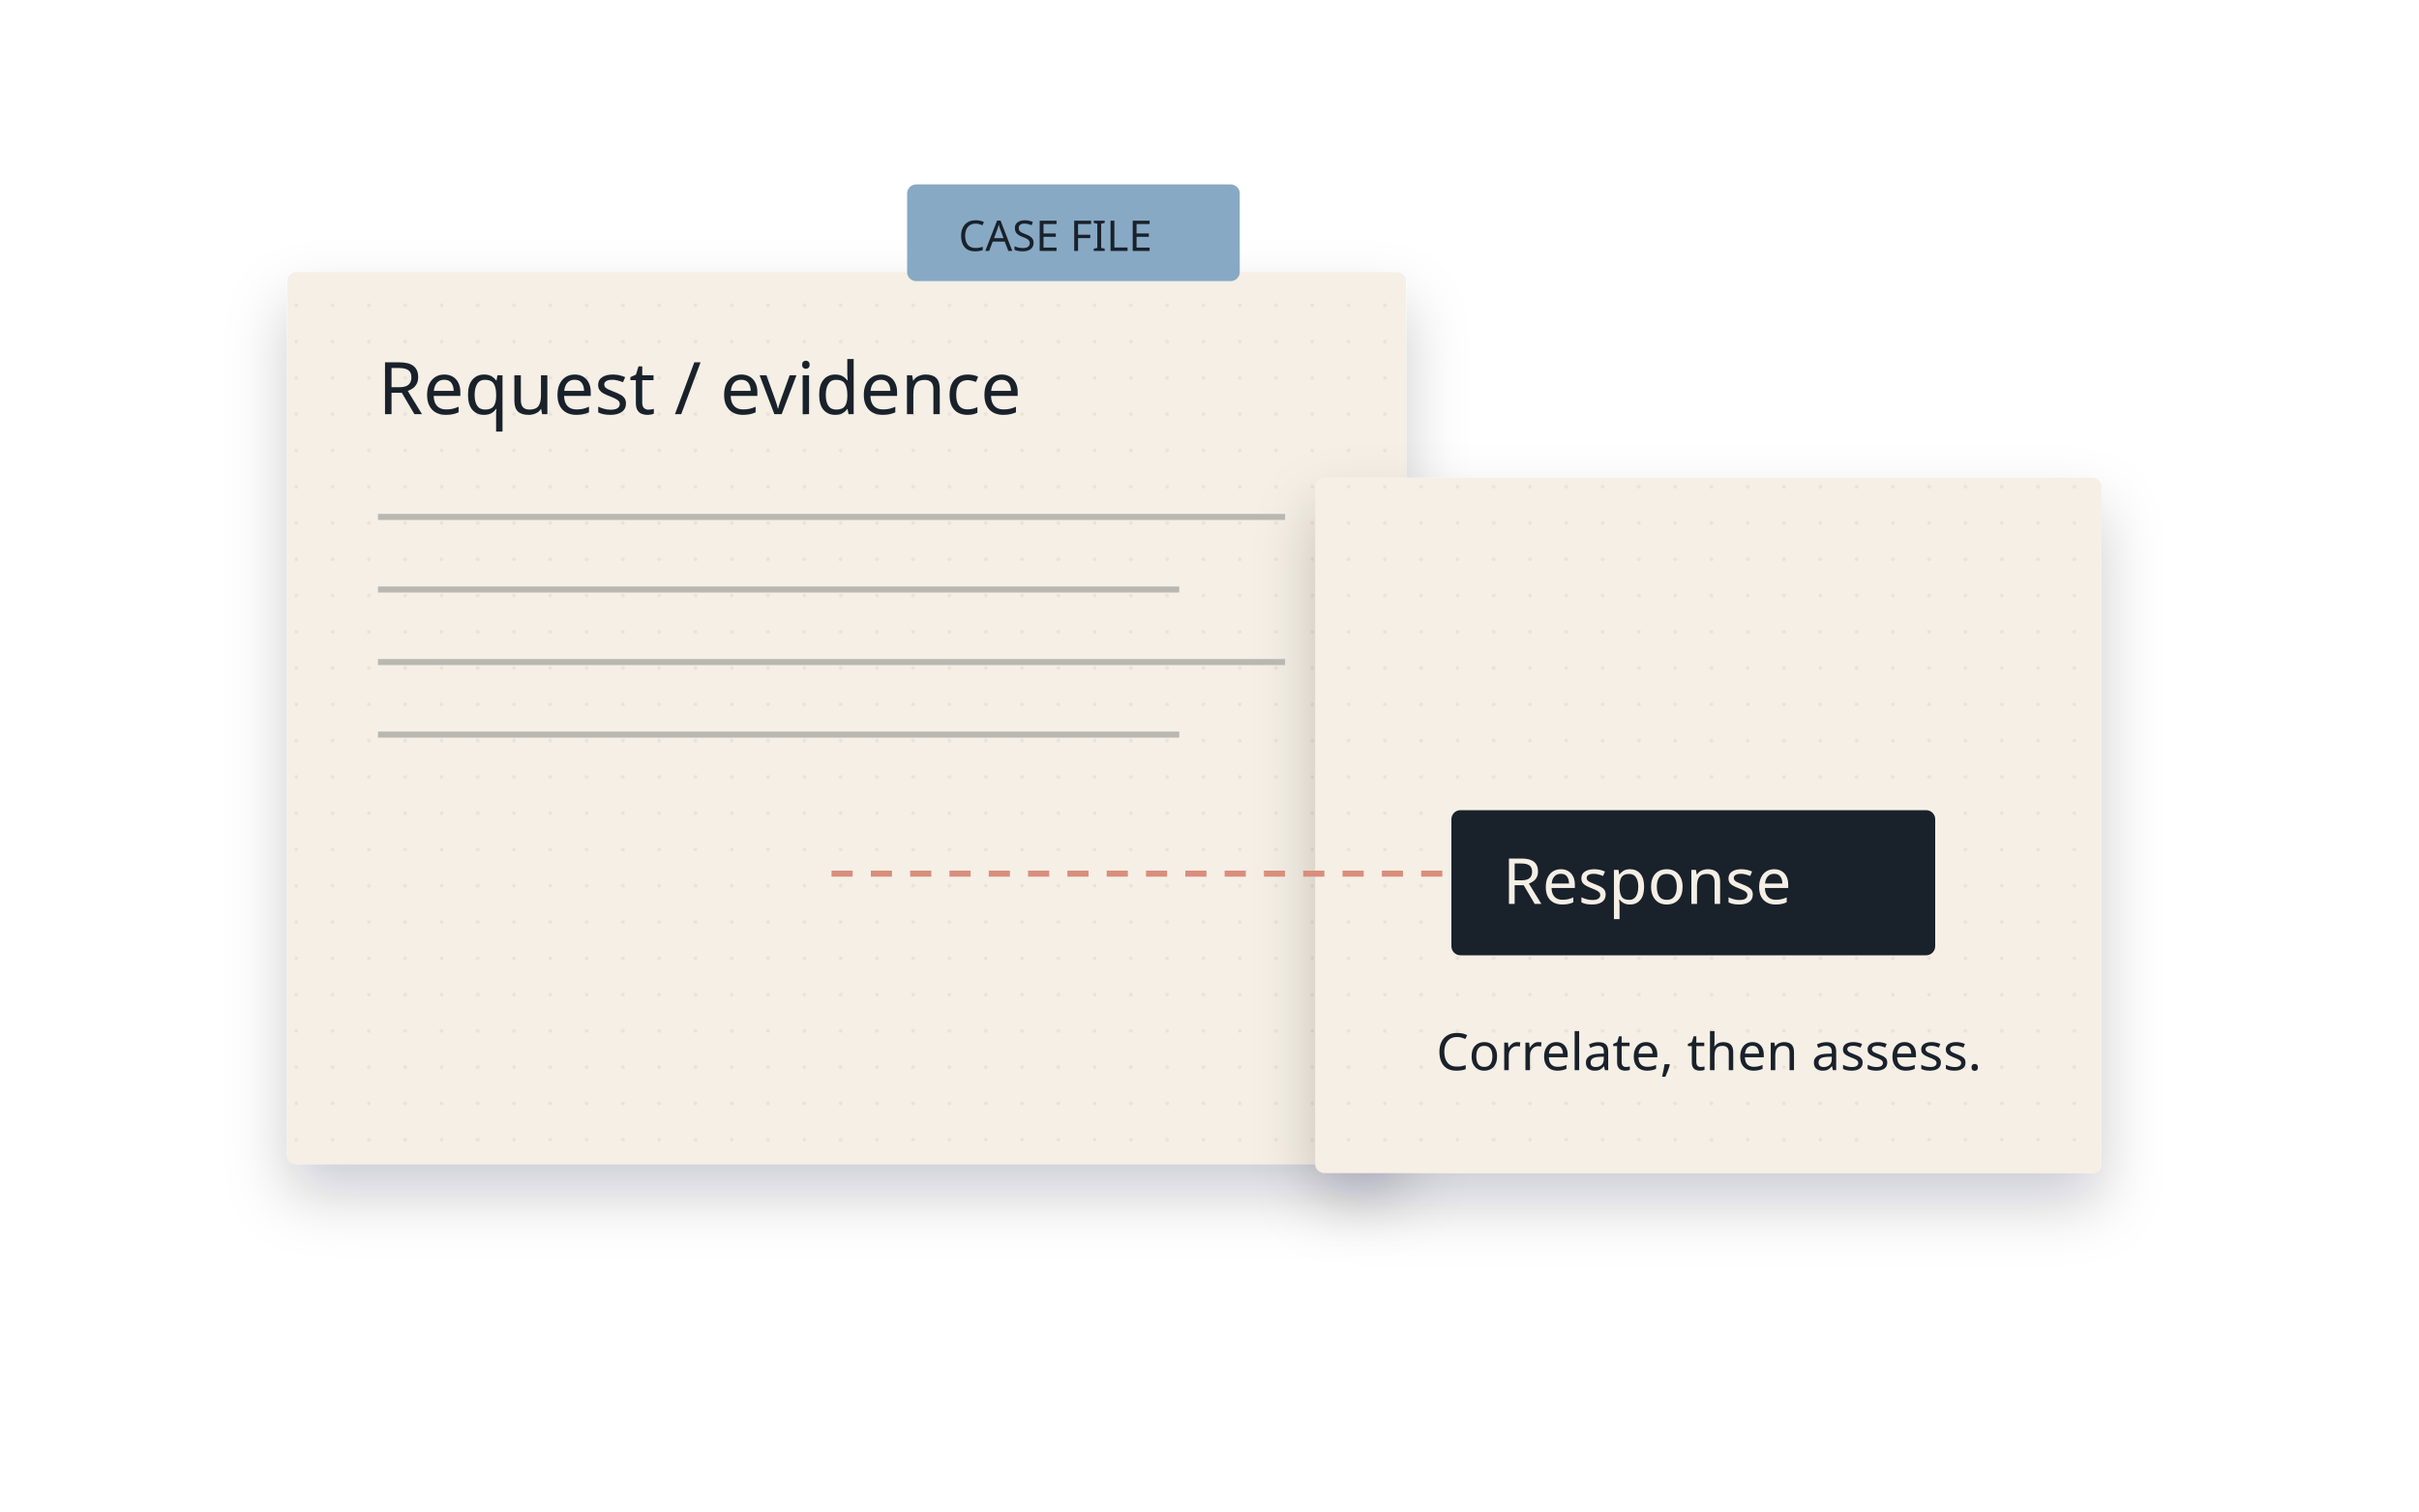
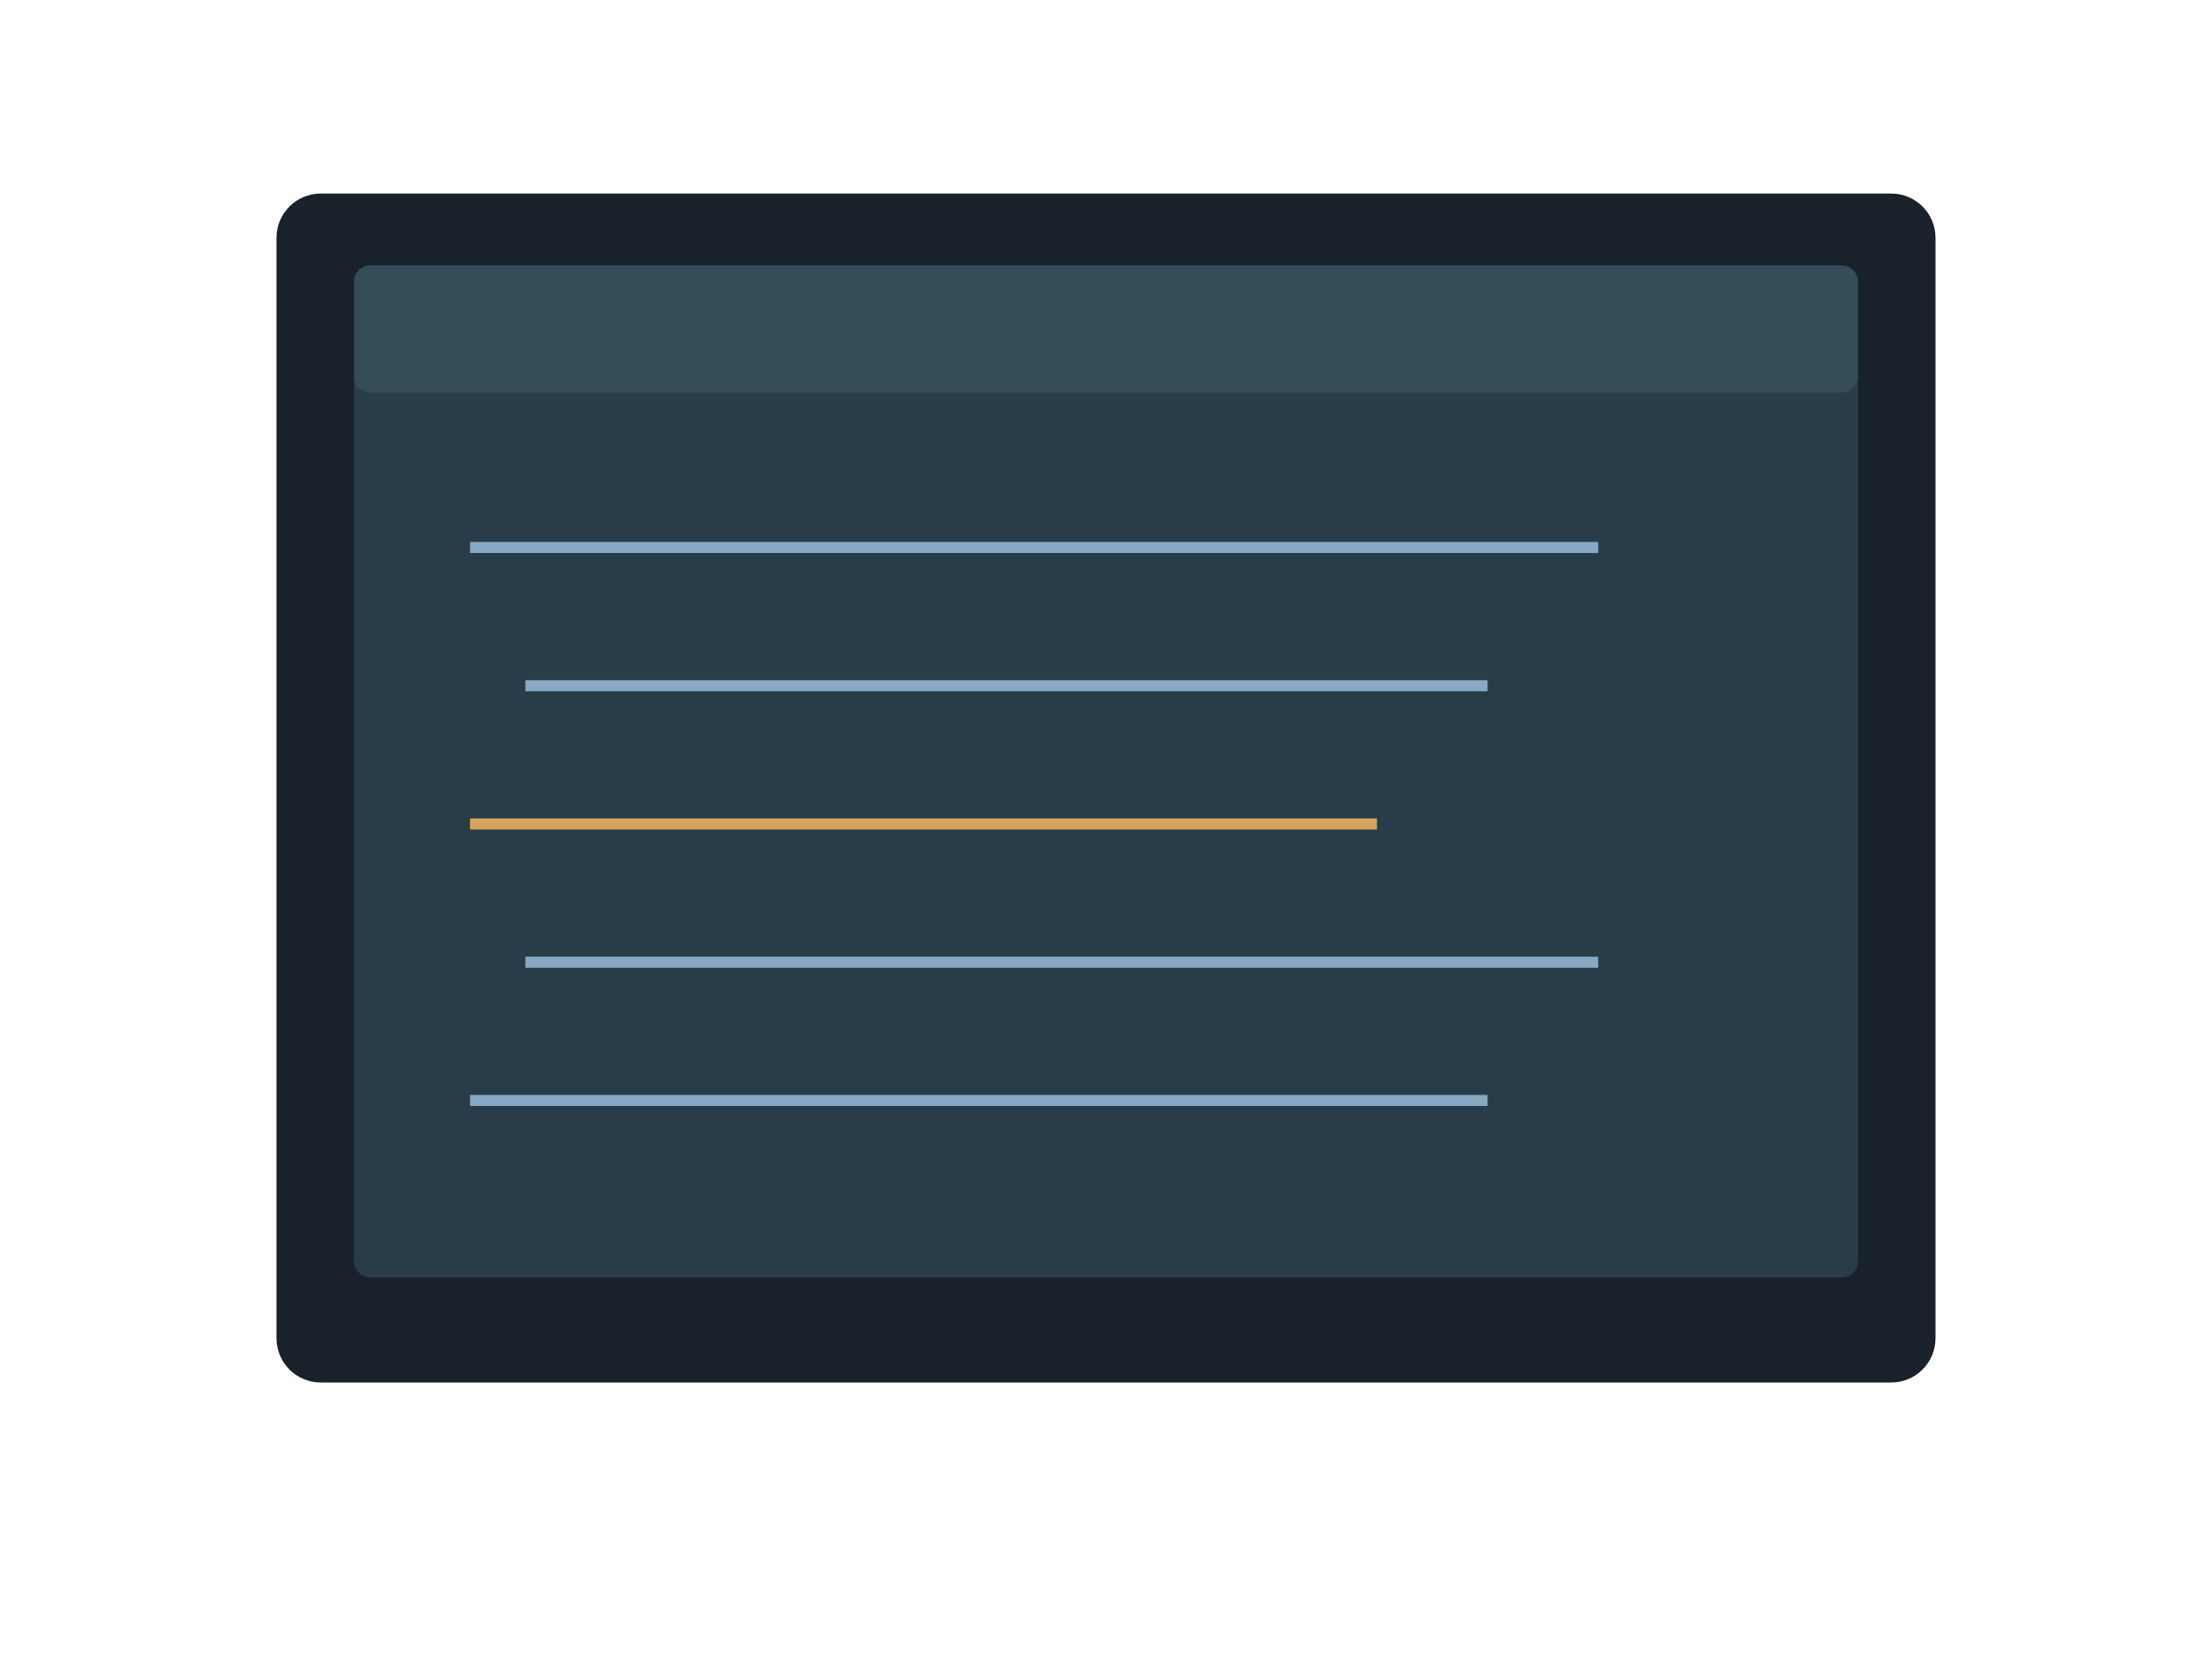
- <svg xmlns="http://www.w3.org/2000/svg" width="800" height="500" viewBox="0 0 800 500">
+ <svg xmlns="http://www.w3.org/2000/svg" width="400" height="300" viewBox="0 0 400 300">
  <defs>
    <pattern id="paper" width="12" height="12" patternUnits="userSpaceOnUse">
      <circle cx="2" cy="5" r=".6" fill="#19212b" opacity=".06" />
    </pattern>
    <filter id="shadow" x="-30%" y="-30%" width="170%" height="170%">
      <feDropShadow dx="0" dy="10" stdDeviation="10" flood-color="#111820" flood-opacity=".2" />
    </filter>
  </defs>
-   <g filter="url(#shadow)">
-     <rect x="95" y="90" width="370" height="295" rx="3" fill="#f5efe5" />
-     <rect x="95" y="90" width="370" height="295" rx="3" fill="url(#paper)" />
-   </g>
-   <g filter="url(#shadow)">
-     <rect x="435" y="158" width="260" height="230" rx="3" fill="#f5efe5" />
-     <rect x="435" y="158" width="260" height="230" rx="3" fill="url(#paper)" />
-   </g>
-   <text x="125" y="137" font-family="sans-serif" font-size="24" fill="#19212b">Request / evidence</text>
-   <path d="M125 171L425 171" stroke="#b9b8b0" stroke-width="2" fill="none" />
-   <path d="M125 195L390 195" stroke="#b9b8b0" stroke-width="2" fill="none" />
-   <path d="M125 219L425 219" stroke="#b9b8b0" stroke-width="2" fill="none" />
-   <path d="M125 243L390 243" stroke="#b9b8b0" stroke-width="2" fill="none" />
-   <path d="M275 289L486 289" stroke="#d98e7d" stroke-width="2" fill="none" stroke-dasharray="7 6" />
-   <rect x="480" y="268" width="160" height="48" rx="3" fill="#19212b" />
-   <text x="497" y="299" font-family="sans-serif" font-size="21" fill="#f5efe5">Response</text>
-   <text x="475" y="354" font-family="sans-serif" font-size="17" fill="#19212b">Correlate, then assess.</text>
-   <rect x="300" y="61" width="110" height="32" rx="3" fill="#87a9c4" />
-   <text x="317" y="83" font-family="sans-serif" font-size="14" fill="#19212b">CASE FILE</text>
+   <rect x="50" y="35" width="300" height="215" rx="8" fill="#19212b" />
+   <rect x="64" y="48" width="272" height="183" rx="3" fill="#283d49" />
+   <rect x="64" y="48" width="272" height="23" rx="3" fill="#354c59" />
+   <path d="M85 99L289 99" stroke="#87a9c4" stroke-width="2" fill="none" />
+   <path d="M95 124L269 124" stroke="#87a9c4" stroke-width="2" fill="none" />
+   <path d="M85 149L249 149" stroke="#d7a35d" stroke-width="2" fill="none" />
+   <path d="M95 174L289 174" stroke="#87a9c4" stroke-width="2" fill="none" />
+   <path d="M85 199L269 199" stroke="#87a9c4" stroke-width="2" fill="none" />
</svg>
